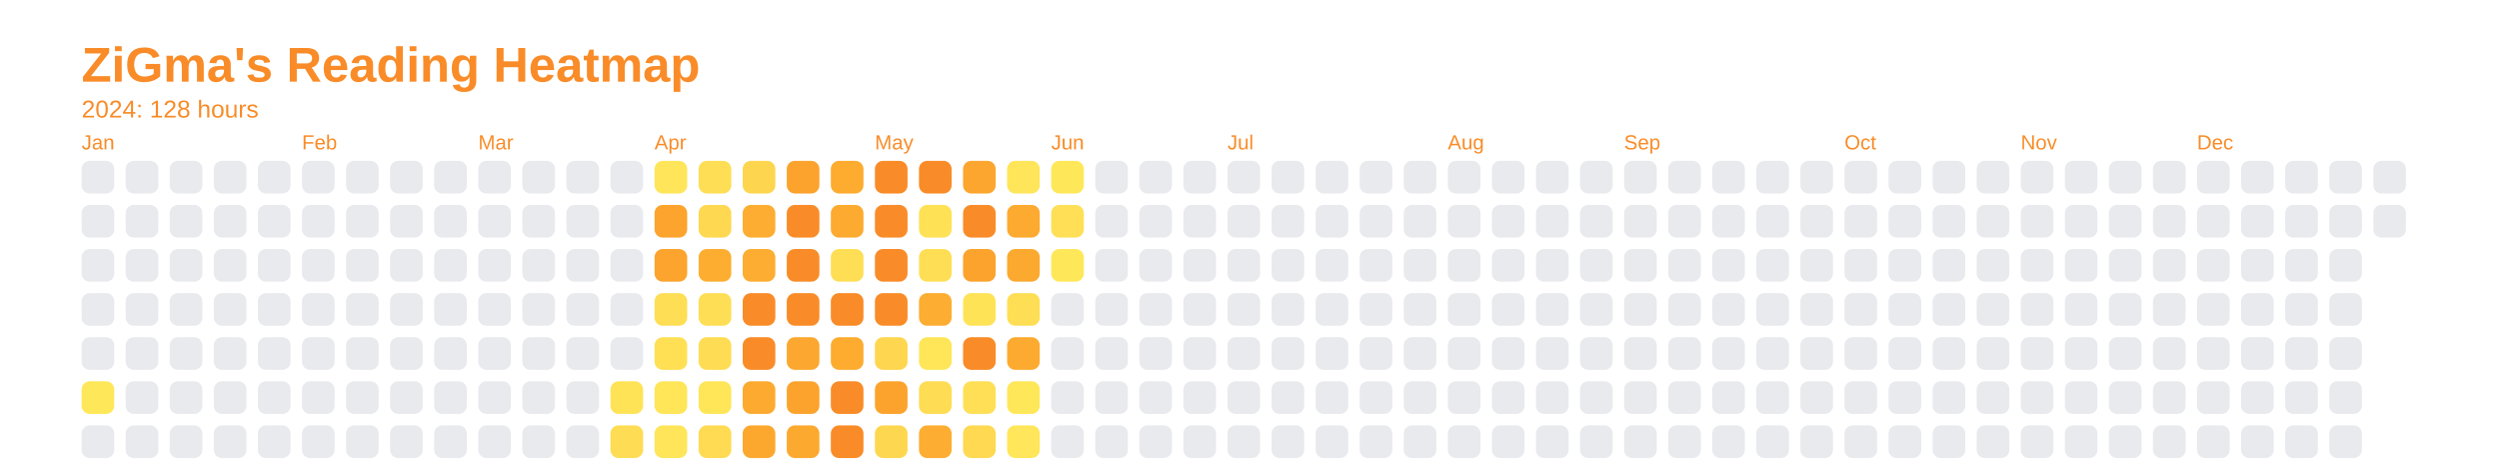
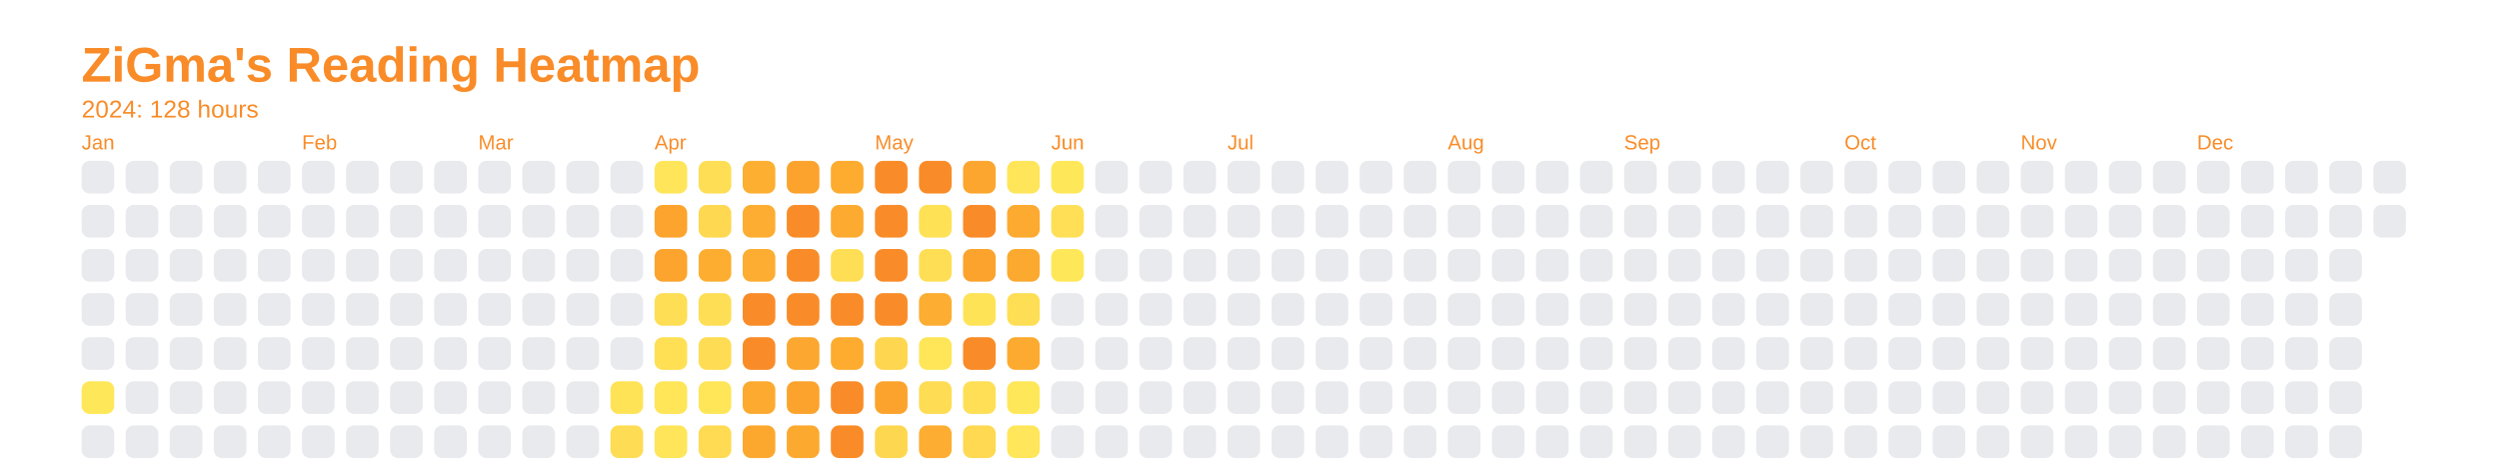
<svg xmlns="http://www.w3.org/2000/svg" baseProfile="full" height="57.5mm" version="1.1" viewBox="0,0,306.2,57.5" width="306.2mm">
  <defs />
  <rect fill="none" height="57.5" width="306.2" x="0" y="0" />
  <text fill="#f98c28" style="font-size:6px; font-family:Arial; font-weight:bold;" x="10" y="10">ZiGma's Reading Heatmap</text>
  <text fill="#f98c28" style="font-size:3px; font-family:Arial;" x="10" y="14.4">2024: 128 hours</text>
  <text fill="#f98c28" style="font-size:2.5px; font-family:Arial" x="10" y="18.3">Jan</text>
  <rect fill="#e8eaed" height="4" rx="1" ry="1" width="4" x="10" y="19.7" />
  <rect fill="#e8eaed" height="4" rx="1" ry="1" width="4" x="10" y="25.1" />
  <rect fill="#e8eaed" height="4" rx="1" ry="1" width="4" x="10" y="30.5" />
  <rect fill="#e8eaed" height="4" rx="1" ry="1" width="4" x="10" y="35.9" />
  <rect fill="#e8eaed" height="4" rx="1" ry="1" width="4" x="10" y="41.3" />
  <rect fill="#ffe75a" height="4" rx="1" ry="1" width="4" x="10" y="46.7" />
  <rect fill="#e8eaed" height="4" rx="1" ry="1" width="4" x="10" y="52.1" />
  <rect fill="#e8eaed" height="4" rx="1" ry="1" width="4" x="15.4" y="19.7" />
  <rect fill="#e8eaed" height="4" rx="1" ry="1" width="4" x="15.4" y="25.1" />
  <rect fill="#e8eaed" height="4" rx="1" ry="1" width="4" x="15.4" y="30.5" />
  <rect fill="#e8eaed" height="4" rx="1" ry="1" width="4" x="15.4" y="35.9" />
  <rect fill="#e8eaed" height="4" rx="1" ry="1" width="4" x="15.4" y="41.3" />
  <rect fill="#e8eaed" height="4" rx="1" ry="1" width="4" x="15.4" y="46.7" />
  <rect fill="#e8eaed" height="4" rx="1" ry="1" width="4" x="15.4" y="52.1" />
  <rect fill="#e8eaed" height="4" rx="1" ry="1" width="4" x="20.8" y="19.7" />
  <rect fill="#e8eaed" height="4" rx="1" ry="1" width="4" x="20.8" y="25.1" />
  <rect fill="#e8eaed" height="4" rx="1" ry="1" width="4" x="20.8" y="30.5" />
  <rect fill="#e8eaed" height="4" rx="1" ry="1" width="4" x="20.8" y="35.9" />
  <rect fill="#e8eaed" height="4" rx="1" ry="1" width="4" x="20.8" y="41.3" />
  <rect fill="#e8eaed" height="4" rx="1" ry="1" width="4" x="20.8" y="46.7" />
  <rect fill="#e8eaed" height="4" rx="1" ry="1" width="4" x="20.8" y="52.1" />
  <rect fill="#e8eaed" height="4" rx="1" ry="1" width="4" x="26.2" y="19.7" />
  <rect fill="#e8eaed" height="4" rx="1" ry="1" width="4" x="26.2" y="25.1" />
  <rect fill="#e8eaed" height="4" rx="1" ry="1" width="4" x="26.2" y="30.5" />
  <rect fill="#e8eaed" height="4" rx="1" ry="1" width="4" x="26.2" y="35.9" />
  <rect fill="#e8eaed" height="4" rx="1" ry="1" width="4" x="26.2" y="41.3" />
  <rect fill="#e8eaed" height="4" rx="1" ry="1" width="4" x="26.2" y="46.7" />
  <rect fill="#e8eaed" height="4" rx="1" ry="1" width="4" x="26.2" y="52.1" />
  <rect fill="#e8eaed" height="4" rx="1" ry="1" width="4" x="31.6" y="19.7" />
  <rect fill="#e8eaed" height="4" rx="1" ry="1" width="4" x="31.6" y="25.1" />
  <rect fill="#e8eaed" height="4" rx="1" ry="1" width="4" x="31.6" y="30.5" />
  <rect fill="#e8eaed" height="4" rx="1" ry="1" width="4" x="31.6" y="35.9" />
  <rect fill="#e8eaed" height="4" rx="1" ry="1" width="4" x="31.6" y="41.3" />
  <rect fill="#e8eaed" height="4" rx="1" ry="1" width="4" x="31.6" y="46.7" />
  <rect fill="#e8eaed" height="4" rx="1" ry="1" width="4" x="31.6" y="52.1" />
  <text fill="#f98c28" style="font-size:2.5px; font-family:Arial" x="37.0" y="18.3">Feb</text>
  <rect fill="#e8eaed" height="4" rx="1" ry="1" width="4" x="37.0" y="19.7" />
  <rect fill="#e8eaed" height="4" rx="1" ry="1" width="4" x="37.0" y="25.1" />
  <rect fill="#e8eaed" height="4" rx="1" ry="1" width="4" x="37.0" y="30.5" />
  <rect fill="#e8eaed" height="4" rx="1" ry="1" width="4" x="37.0" y="35.9" />
  <rect fill="#e8eaed" height="4" rx="1" ry="1" width="4" x="37.0" y="41.3" />
  <rect fill="#e8eaed" height="4" rx="1" ry="1" width="4" x="37.0" y="46.7" />
  <rect fill="#e8eaed" height="4" rx="1" ry="1" width="4" x="37.0" y="52.1" />
  <rect fill="#e8eaed" height="4" rx="1" ry="1" width="4" x="42.4" y="19.7" />
  <rect fill="#e8eaed" height="4" rx="1" ry="1" width="4" x="42.4" y="25.1" />
  <rect fill="#e8eaed" height="4" rx="1" ry="1" width="4" x="42.4" y="30.5" />
  <rect fill="#e8eaed" height="4" rx="1" ry="1" width="4" x="42.4" y="35.9" />
  <rect fill="#e8eaed" height="4" rx="1" ry="1" width="4" x="42.4" y="41.3" />
  <rect fill="#e8eaed" height="4" rx="1" ry="1" width="4" x="42.4" y="46.7" />
  <rect fill="#e8eaed" height="4" rx="1" ry="1" width="4" x="42.4" y="52.1" />
  <rect fill="#e8eaed" height="4" rx="1" ry="1" width="4" x="47.8" y="19.7" />
  <rect fill="#e8eaed" height="4" rx="1" ry="1" width="4" x="47.8" y="25.1" />
  <rect fill="#e8eaed" height="4" rx="1" ry="1" width="4" x="47.8" y="30.5" />
  <rect fill="#e8eaed" height="4" rx="1" ry="1" width="4" x="47.8" y="35.9" />
  <rect fill="#e8eaed" height="4" rx="1" ry="1" width="4" x="47.8" y="41.3" />
  <rect fill="#e8eaed" height="4" rx="1" ry="1" width="4" x="47.8" y="46.7" />
  <rect fill="#e8eaed" height="4" rx="1" ry="1" width="4" x="47.8" y="52.1" />
  <rect fill="#e8eaed" height="4" rx="1" ry="1" width="4" x="53.2" y="19.7" />
  <rect fill="#e8eaed" height="4" rx="1" ry="1" width="4" x="53.2" y="25.1" />
  <rect fill="#e8eaed" height="4" rx="1" ry="1" width="4" x="53.2" y="30.5" />
  <rect fill="#e8eaed" height="4" rx="1" ry="1" width="4" x="53.2" y="35.9" />
  <rect fill="#e8eaed" height="4" rx="1" ry="1" width="4" x="53.2" y="41.3" />
  <rect fill="#e8eaed" height="4" rx="1" ry="1" width="4" x="53.2" y="46.7" />
  <rect fill="#e8eaed" height="4" rx="1" ry="1" width="4" x="53.2" y="52.1" />
  <text fill="#f98c28" style="font-size:2.5px; font-family:Arial" x="58.6" y="18.3">Mar</text>
  <rect fill="#e8eaed" height="4" rx="1" ry="1" width="4" x="58.6" y="19.7" />
  <rect fill="#e8eaed" height="4" rx="1" ry="1" width="4" x="58.6" y="25.1" />
  <rect fill="#e8eaed" height="4" rx="1" ry="1" width="4" x="58.6" y="30.5" />
  <rect fill="#e8eaed" height="4" rx="1" ry="1" width="4" x="58.6" y="35.9" />
  <rect fill="#e8eaed" height="4" rx="1" ry="1" width="4" x="58.6" y="41.3" />
  <rect fill="#e8eaed" height="4" rx="1" ry="1" width="4" x="58.6" y="46.7" />
  <rect fill="#e8eaed" height="4" rx="1" ry="1" width="4" x="58.6" y="52.1" />
  <rect fill="#e8eaed" height="4" rx="1" ry="1" width="4" x="64" y="19.7" />
  <rect fill="#e8eaed" height="4" rx="1" ry="1" width="4" x="64" y="25.1" />
  <rect fill="#e8eaed" height="4" rx="1" ry="1" width="4" x="64" y="30.5" />
  <rect fill="#e8eaed" height="4" rx="1" ry="1" width="4" x="64" y="35.9" />
  <rect fill="#e8eaed" height="4" rx="1" ry="1" width="4" x="64" y="41.3" />
  <rect fill="#e8eaed" height="4" rx="1" ry="1" width="4" x="64" y="46.7" />
  <rect fill="#e8eaed" height="4" rx="1" ry="1" width="4" x="64" y="52.1" />
  <rect fill="#e8eaed" height="4" rx="1" ry="1" width="4" x="69.4" y="19.7" />
  <rect fill="#e8eaed" height="4" rx="1" ry="1" width="4" x="69.4" y="25.1" />
  <rect fill="#e8eaed" height="4" rx="1" ry="1" width="4" x="69.4" y="30.5" />
  <rect fill="#e8eaed" height="4" rx="1" ry="1" width="4" x="69.4" y="35.9" />
  <rect fill="#e8eaed" height="4" rx="1" ry="1" width="4" x="69.4" y="41.3" />
  <rect fill="#e8eaed" height="4" rx="1" ry="1" width="4" x="69.4" y="46.7" />
  <rect fill="#e8eaed" height="4" rx="1" ry="1" width="4" x="69.4" y="52.1" />
  <rect fill="#e8eaed" height="4" rx="1" ry="1" width="4" x="74.8" y="19.7" />
  <rect fill="#e8eaed" height="4" rx="1" ry="1" width="4" x="74.8" y="25.1" />
  <rect fill="#e8eaed" height="4" rx="1" ry="1" width="4" x="74.8" y="30.5" />
  <rect fill="#e8eaed" height="4" rx="1" ry="1" width="4" x="74.8" y="35.9" />
  <rect fill="#e8eaed" height="4" rx="1" ry="1" width="4" x="74.8" y="41.3" />
  <rect fill="#ffe357" height="4" rx="1" ry="1" width="4" x="74.8" y="46.7" />
  <rect fill="#fedc53" height="4" rx="1" ry="1" width="4" x="74.8" y="52.1" />
  <text fill="#f98c28" style="font-size:2.5px; font-family:Arial" x="80.2" y="18.3">Apr</text>
  <rect fill="#ffe559" height="4" rx="1" ry="1" width="4" x="80.2" y="19.7" />
  <rect fill="#fca42e" height="4" rx="1" ry="1" width="4" x="80.2" y="25.1" />
  <rect fill="#fca42e" height="4" rx="1" ry="1" width="4" x="80.2" y="30.5" />
  <rect fill="#fede54" height="4" rx="1" ry="1" width="4" x="80.2" y="35.9" />
  <rect fill="#ffe055" height="4" rx="1" ry="1" width="4" x="80.2" y="41.3" />
  <rect fill="#ffe558" height="4" rx="1" ry="1" width="4" x="80.2" y="46.7" />
  <rect fill="#ffe559" height="4" rx="1" ry="1" width="4" x="80.2" y="52.1" />
  <rect fill="#fede54" height="4" rx="1" ry="1" width="4" x="85.6" y="19.7" />
  <rect fill="#fed850" height="4" rx="1" ry="1" width="4" x="85.6" y="25.1" />
  <rect fill="#fdae31" height="4" rx="1" ry="1" width="4" x="85.6" y="30.5" />
  <rect fill="#fede54" height="4" rx="1" ry="1" width="4" x="85.6" y="35.9" />
  <rect fill="#fedc53" height="4" rx="1" ry="1" width="4" x="85.6" y="41.3" />
  <rect fill="#ffe558" height="4" rx="1" ry="1" width="4" x="85.6" y="46.7" />
  <rect fill="#fedb52" height="4" rx="1" ry="1" width="4" x="85.6" y="52.1" />
-   <rect fill="#fed54e" height="4" rx="1" ry="1" width="4" x="91" y="19.7" />
+   <rect fill="#fdaf31" height="4" rx="1" ry="1" width="4" x="91" y="19.7" />
  <rect fill="#fdad31" height="4" rx="1" ry="1" width="4" x="91" y="25.1" />
  <rect fill="#fdad31" height="4" rx="1" ry="1" width="4" x="91" y="30.5" />
  <rect fill="#f98c28" height="4" rx="1" ry="1" width="4" x="91" y="35.9" />
  <rect fill="#f98c28" height="4" rx="1" ry="1" width="4" x="91" y="41.3" />
  <rect fill="#fcaa30" height="4" rx="1" ry="1" width="4" x="91" y="46.7" />
  <rect fill="#fca82f" height="4" rx="1" ry="1" width="4" x="91" y="52.1" />
  <rect fill="#fca32e" height="4" rx="1" ry="1" width="4" x="96.4" y="19.7" />
  <rect fill="#f98c28" height="4" rx="1" ry="1" width="4" x="96.4" y="25.1" />
  <rect fill="#f98c28" height="4" rx="1" ry="1" width="4" x="96.4" y="30.5" />
  <rect fill="#f98c28" height="4" rx="1" ry="1" width="4" x="96.4" y="35.9" />
  <rect fill="#fca72f" height="4" rx="1" ry="1" width="4" x="96.4" y="41.3" />
  <rect fill="#fca32e" height="4" rx="1" ry="1" width="4" x="96.4" y="46.7" />
  <rect fill="#fca930" height="4" rx="1" ry="1" width="4" x="96.4" y="52.1" />
  <rect fill="#fdac30" height="4" rx="1" ry="1" width="4" x="101.8" y="19.7" />
  <rect fill="#fcab30" height="4" rx="1" ry="1" width="4" x="101.8" y="25.1" />
  <rect fill="#fede54" height="4" rx="1" ry="1" width="4" x="101.8" y="30.5" />
  <rect fill="#f98c28" height="4" rx="1" ry="1" width="4" x="101.8" y="35.9" />
  <rect fill="#fdac30" height="4" rx="1" ry="1" width="4" x="101.8" y="41.3" />
  <rect fill="#f98c28" height="4" rx="1" ry="1" width="4" x="101.8" y="46.7" />
  <rect fill="#f98c28" height="4" rx="1" ry="1" width="4" x="101.8" y="52.1" />
  <text fill="#f98c28" style="font-size:2.5px; font-family:Arial" x="107.2" y="18.3">May</text>
  <rect fill="#f98c28" height="4" rx="1" ry="1" width="4" x="107.2" y="19.7" />
  <rect fill="#f98c28" height="4" rx="1" ry="1" width="4" x="107.2" y="25.1" />
  <rect fill="#f98c28" height="4" rx="1" ry="1" width="4" x="107.2" y="30.5" />
  <rect fill="#f98c28" height="4" rx="1" ry="1" width="4" x="107.2" y="35.9" />
  <rect fill="#fed64f" height="4" rx="1" ry="1" width="4" x="107.2" y="41.3" />
  <rect fill="#fca32e" height="4" rx="1" ry="1" width="4" x="107.2" y="46.7" />
  <rect fill="#fed750" height="4" rx="1" ry="1" width="4" x="107.2" y="52.1" />
  <rect fill="#f98c28" height="4" rx="1" ry="1" width="4" x="112.6" y="19.7" />
  <rect fill="#ffe156" height="4" rx="1" ry="1" width="4" x="112.6" y="25.1" />
  <rect fill="#fede54" height="4" rx="1" ry="1" width="4" x="112.6" y="30.5" />
  <rect fill="#fdad31" height="4" rx="1" ry="1" width="4" x="112.6" y="35.9" />
  <rect fill="#ffe659" height="4" rx="1" ry="1" width="4" x="112.6" y="41.3" />
  <rect fill="#fedc53" height="4" rx="1" ry="1" width="4" x="112.6" y="46.7" />
  <rect fill="#fdad31" height="4" rx="1" ry="1" width="4" x="112.6" y="52.1" />
  <rect fill="#fca62f" height="4" rx="1" ry="1" width="4" x="118" y="19.7" />
  <rect fill="#f98c28" height="4" rx="1" ry="1" width="4" x="118" y="25.1" />
  <rect fill="#fca32e" height="4" rx="1" ry="1" width="4" x="118" y="30.5" />
  <rect fill="#ffe357" height="4" rx="1" ry="1" width="4" x="118" y="35.9" />
  <rect fill="#f98c28" height="4" rx="1" ry="1" width="4" x="118" y="41.3" />
  <rect fill="#ffdf55" height="4" rx="1" ry="1" width="4" x="118" y="46.7" />
  <rect fill="#fed951" height="4" rx="1" ry="1" width="4" x="118" y="52.1" />
  <rect fill="#ffe559" height="4" rx="1" ry="1" width="4" x="123.4" y="19.7" />
  <rect fill="#fcaa30" height="4" rx="1" ry="1" width="4" x="123.4" y="25.1" />
  <rect fill="#fca930" height="4" rx="1" ry="1" width="4" x="123.4" y="30.5" />
  <rect fill="#fede54" height="4" rx="1" ry="1" width="4" x="123.4" y="35.9" />
  <rect fill="#fdab30" height="4" rx="1" ry="1" width="4" x="123.4" y="41.3" />
  <rect fill="#ffe75a" height="4" rx="1" ry="1" width="4" x="123.4" y="46.7" />
  <rect fill="#ffe65a" height="4" rx="1" ry="1" width="4" x="123.4" y="52.1" />
  <text fill="#f98c28" style="font-size:2.5px; font-family:Arial" x="128.8" y="18.3">Jun</text>
  <rect fill="#ffe75a" height="4" rx="1" ry="1" width="4" x="128.8" y="19.7" />
  <rect fill="#ffdf55" height="4" rx="1" ry="1" width="4" x="128.8" y="25.1" />
  <rect fill="#ffe75a" height="4" rx="1" ry="1" width="4" x="128.8" y="30.5" />
  <rect fill="#e8eaed" height="4" rx="1" ry="1" width="4" x="128.8" y="35.9" />
  <rect fill="#e8eaed" height="4" rx="1" ry="1" width="4" x="128.8" y="41.3" />
  <rect fill="#e8eaed" height="4" rx="1" ry="1" width="4" x="128.8" y="46.7" />
  <rect fill="#e8eaed" height="4" rx="1" ry="1" width="4" x="128.8" y="52.1" />
  <rect fill="#e8eaed" height="4" rx="1" ry="1" width="4" x="134.2" y="19.7" />
  <rect fill="#e8eaed" height="4" rx="1" ry="1" width="4" x="134.2" y="25.1" />
  <rect fill="#e8eaed" height="4" rx="1" ry="1" width="4" x="134.2" y="30.5" />
  <rect fill="#e8eaed" height="4" rx="1" ry="1" width="4" x="134.2" y="35.9" />
  <rect fill="#e8eaed" height="4" rx="1" ry="1" width="4" x="134.2" y="41.3" />
  <rect fill="#e8eaed" height="4" rx="1" ry="1" width="4" x="134.2" y="46.7" />
  <rect fill="#e8eaed" height="4" rx="1" ry="1" width="4" x="134.2" y="52.1" />
  <rect fill="#e8eaed" height="4" rx="1" ry="1" width="4" x="139.6" y="19.7" />
  <rect fill="#e8eaed" height="4" rx="1" ry="1" width="4" x="139.6" y="25.1" />
  <rect fill="#e8eaed" height="4" rx="1" ry="1" width="4" x="139.6" y="30.5" />
  <rect fill="#e8eaed" height="4" rx="1" ry="1" width="4" x="139.6" y="35.9" />
  <rect fill="#e8eaed" height="4" rx="1" ry="1" width="4" x="139.6" y="41.3" />
  <rect fill="#e8eaed" height="4" rx="1" ry="1" width="4" x="139.6" y="46.7" />
  <rect fill="#e8eaed" height="4" rx="1" ry="1" width="4" x="139.6" y="52.1" />
  <rect fill="#e8eaed" height="4" rx="1" ry="1" width="4" x="145" y="19.7" />
  <rect fill="#e8eaed" height="4" rx="1" ry="1" width="4" x="145" y="25.1" />
  <rect fill="#e8eaed" height="4" rx="1" ry="1" width="4" x="145" y="30.5" />
  <rect fill="#e8eaed" height="4" rx="1" ry="1" width="4" x="145" y="35.9" />
  <rect fill="#e8eaed" height="4" rx="1" ry="1" width="4" x="145" y="41.3" />
  <rect fill="#e8eaed" height="4" rx="1" ry="1" width="4" x="145" y="46.7" />
  <rect fill="#e8eaed" height="4" rx="1" ry="1" width="4" x="145" y="52.1" />
  <text fill="#f98c28" style="font-size:2.5px; font-family:Arial" x="150.4" y="18.3">Jul</text>
  <rect fill="#e8eaed" height="4" rx="1" ry="1" width="4" x="150.4" y="19.7" />
  <rect fill="#e8eaed" height="4" rx="1" ry="1" width="4" x="150.4" y="25.1" />
  <rect fill="#e8eaed" height="4" rx="1" ry="1" width="4" x="150.4" y="30.5" />
  <rect fill="#e8eaed" height="4" rx="1" ry="1" width="4" x="150.4" y="35.9" />
  <rect fill="#e8eaed" height="4" rx="1" ry="1" width="4" x="150.4" y="41.3" />
  <rect fill="#e8eaed" height="4" rx="1" ry="1" width="4" x="150.4" y="46.7" />
  <rect fill="#e8eaed" height="4" rx="1" ry="1" width="4" x="150.4" y="52.1" />
  <rect fill="#e8eaed" height="4" rx="1" ry="1" width="4" x="155.8" y="19.7" />
  <rect fill="#e8eaed" height="4" rx="1" ry="1" width="4" x="155.8" y="25.1" />
  <rect fill="#e8eaed" height="4" rx="1" ry="1" width="4" x="155.8" y="30.5" />
  <rect fill="#e8eaed" height="4" rx="1" ry="1" width="4" x="155.8" y="35.9" />
  <rect fill="#e8eaed" height="4" rx="1" ry="1" width="4" x="155.8" y="41.3" />
  <rect fill="#e8eaed" height="4" rx="1" ry="1" width="4" x="155.8" y="46.7" />
  <rect fill="#e8eaed" height="4" rx="1" ry="1" width="4" x="155.8" y="52.1" />
  <rect fill="#e8eaed" height="4" rx="1" ry="1" width="4" x="161.2" y="19.7" />
  <rect fill="#e8eaed" height="4" rx="1" ry="1" width="4" x="161.2" y="25.1" />
  <rect fill="#e8eaed" height="4" rx="1" ry="1" width="4" x="161.2" y="30.5" />
  <rect fill="#e8eaed" height="4" rx="1" ry="1" width="4" x="161.2" y="35.9" />
  <rect fill="#e8eaed" height="4" rx="1" ry="1" width="4" x="161.2" y="41.3" />
  <rect fill="#e8eaed" height="4" rx="1" ry="1" width="4" x="161.2" y="46.7" />
  <rect fill="#e8eaed" height="4" rx="1" ry="1" width="4" x="161.2" y="52.1" />
  <rect fill="#e8eaed" height="4" rx="1" ry="1" width="4" x="166.6" y="19.7" />
  <rect fill="#e8eaed" height="4" rx="1" ry="1" width="4" x="166.6" y="25.1" />
  <rect fill="#e8eaed" height="4" rx="1" ry="1" width="4" x="166.6" y="30.5" />
  <rect fill="#e8eaed" height="4" rx="1" ry="1" width="4" x="166.6" y="35.9" />
  <rect fill="#e8eaed" height="4" rx="1" ry="1" width="4" x="166.6" y="41.3" />
  <rect fill="#e8eaed" height="4" rx="1" ry="1" width="4" x="166.6" y="46.7" />
  <rect fill="#e8eaed" height="4" rx="1" ry="1" width="4" x="166.6" y="52.1" />
  <rect fill="#e8eaed" height="4" rx="1" ry="1" width="4" x="172" y="19.7" />
  <rect fill="#e8eaed" height="4" rx="1" ry="1" width="4" x="172" y="25.1" />
  <rect fill="#e8eaed" height="4" rx="1" ry="1" width="4" x="172" y="30.5" />
  <rect fill="#e8eaed" height="4" rx="1" ry="1" width="4" x="172" y="35.9" />
  <rect fill="#e8eaed" height="4" rx="1" ry="1" width="4" x="172" y="41.3" />
  <rect fill="#e8eaed" height="4" rx="1" ry="1" width="4" x="172" y="46.7" />
  <rect fill="#e8eaed" height="4" rx="1" ry="1" width="4" x="172" y="52.1" />
  <text fill="#f98c28" style="font-size:2.5px; font-family:Arial" x="177.4" y="18.3">Aug</text>
  <rect fill="#e8eaed" height="4" rx="1" ry="1" width="4" x="177.4" y="19.7" />
  <rect fill="#e8eaed" height="4" rx="1" ry="1" width="4" x="177.4" y="25.1" />
  <rect fill="#e8eaed" height="4" rx="1" ry="1" width="4" x="177.4" y="30.5" />
  <rect fill="#e8eaed" height="4" rx="1" ry="1" width="4" x="177.4" y="35.9" />
  <rect fill="#e8eaed" height="4" rx="1" ry="1" width="4" x="177.4" y="41.3" />
  <rect fill="#e8eaed" height="4" rx="1" ry="1" width="4" x="177.4" y="46.7" />
  <rect fill="#e8eaed" height="4" rx="1" ry="1" width="4" x="177.4" y="52.1" />
  <rect fill="#e8eaed" height="4" rx="1" ry="1" width="4" x="182.8" y="19.7" />
  <rect fill="#e8eaed" height="4" rx="1" ry="1" width="4" x="182.8" y="25.1" />
  <rect fill="#e8eaed" height="4" rx="1" ry="1" width="4" x="182.8" y="30.5" />
  <rect fill="#e8eaed" height="4" rx="1" ry="1" width="4" x="182.8" y="35.9" />
  <rect fill="#e8eaed" height="4" rx="1" ry="1" width="4" x="182.8" y="41.3" />
  <rect fill="#e8eaed" height="4" rx="1" ry="1" width="4" x="182.8" y="46.7" />
  <rect fill="#e8eaed" height="4" rx="1" ry="1" width="4" x="182.8" y="52.1" />
  <rect fill="#e8eaed" height="4" rx="1" ry="1" width="4" x="188.2" y="19.7" />
  <rect fill="#e8eaed" height="4" rx="1" ry="1" width="4" x="188.2" y="25.1" />
  <rect fill="#e8eaed" height="4" rx="1" ry="1" width="4" x="188.2" y="30.5" />
  <rect fill="#e8eaed" height="4" rx="1" ry="1" width="4" x="188.2" y="35.9" />
  <rect fill="#e8eaed" height="4" rx="1" ry="1" width="4" x="188.2" y="41.3" />
  <rect fill="#e8eaed" height="4" rx="1" ry="1" width="4" x="188.2" y="46.7" />
  <rect fill="#e8eaed" height="4" rx="1" ry="1" width="4" x="188.2" y="52.1" />
  <rect fill="#e8eaed" height="4" rx="1" ry="1" width="4" x="193.6" y="19.7" />
  <rect fill="#e8eaed" height="4" rx="1" ry="1" width="4" x="193.6" y="25.1" />
  <rect fill="#e8eaed" height="4" rx="1" ry="1" width="4" x="193.6" y="30.5" />
  <rect fill="#e8eaed" height="4" rx="1" ry="1" width="4" x="193.6" y="35.9" />
  <rect fill="#e8eaed" height="4" rx="1" ry="1" width="4" x="193.6" y="41.3" />
  <rect fill="#e8eaed" height="4" rx="1" ry="1" width="4" x="193.6" y="46.7" />
  <rect fill="#e8eaed" height="4" rx="1" ry="1" width="4" x="193.6" y="52.1" />
  <text fill="#f98c28" style="font-size:2.5px; font-family:Arial" x="199" y="18.3">Sep</text>
  <rect fill="#e8eaed" height="4" rx="1" ry="1" width="4" x="199" y="19.7" />
  <rect fill="#e8eaed" height="4" rx="1" ry="1" width="4" x="199" y="25.1" />
  <rect fill="#e8eaed" height="4" rx="1" ry="1" width="4" x="199" y="30.5" />
  <rect fill="#e8eaed" height="4" rx="1" ry="1" width="4" x="199" y="35.9" />
  <rect fill="#e8eaed" height="4" rx="1" ry="1" width="4" x="199" y="41.3" />
  <rect fill="#e8eaed" height="4" rx="1" ry="1" width="4" x="199" y="46.7" />
  <rect fill="#e8eaed" height="4" rx="1" ry="1" width="4" x="199" y="52.1" />
  <rect fill="#e8eaed" height="4" rx="1" ry="1" width="4" x="204.4" y="19.7" />
  <rect fill="#e8eaed" height="4" rx="1" ry="1" width="4" x="204.4" y="25.1" />
  <rect fill="#e8eaed" height="4" rx="1" ry="1" width="4" x="204.4" y="30.5" />
  <rect fill="#e8eaed" height="4" rx="1" ry="1" width="4" x="204.4" y="35.9" />
  <rect fill="#e8eaed" height="4" rx="1" ry="1" width="4" x="204.4" y="41.3" />
  <rect fill="#e8eaed" height="4" rx="1" ry="1" width="4" x="204.4" y="46.7" />
  <rect fill="#e8eaed" height="4" rx="1" ry="1" width="4" x="204.4" y="52.1" />
  <rect fill="#e8eaed" height="4" rx="1" ry="1" width="4" x="209.8" y="19.7" />
  <rect fill="#e8eaed" height="4" rx="1" ry="1" width="4" x="209.8" y="25.1" />
  <rect fill="#e8eaed" height="4" rx="1" ry="1" width="4" x="209.8" y="30.5" />
  <rect fill="#e8eaed" height="4" rx="1" ry="1" width="4" x="209.8" y="35.9" />
  <rect fill="#e8eaed" height="4" rx="1" ry="1" width="4" x="209.8" y="41.3" />
  <rect fill="#e8eaed" height="4" rx="1" ry="1" width="4" x="209.8" y="46.7" />
  <rect fill="#e8eaed" height="4" rx="1" ry="1" width="4" x="209.8" y="52.1" />
  <rect fill="#e8eaed" height="4" rx="1" ry="1" width="4" x="215.2" y="19.7" />
  <rect fill="#e8eaed" height="4" rx="1" ry="1" width="4" x="215.2" y="25.1" />
  <rect fill="#e8eaed" height="4" rx="1" ry="1" width="4" x="215.2" y="30.5" />
  <rect fill="#e8eaed" height="4" rx="1" ry="1" width="4" x="215.2" y="35.9" />
  <rect fill="#e8eaed" height="4" rx="1" ry="1" width="4" x="215.2" y="41.3" />
  <rect fill="#e8eaed" height="4" rx="1" ry="1" width="4" x="215.2" y="46.7" />
  <rect fill="#e8eaed" height="4" rx="1" ry="1" width="4" x="215.2" y="52.1" />
  <rect fill="#e8eaed" height="4" rx="1" ry="1" width="4" x="220.6" y="19.7" />
  <rect fill="#e8eaed" height="4" rx="1" ry="1" width="4" x="220.6" y="25.1" />
  <rect fill="#e8eaed" height="4" rx="1" ry="1" width="4" x="220.6" y="30.5" />
  <rect fill="#e8eaed" height="4" rx="1" ry="1" width="4" x="220.6" y="35.9" />
  <rect fill="#e8eaed" height="4" rx="1" ry="1" width="4" x="220.6" y="41.3" />
  <rect fill="#e8eaed" height="4" rx="1" ry="1" width="4" x="220.6" y="46.7" />
  <rect fill="#e8eaed" height="4" rx="1" ry="1" width="4" x="220.6" y="52.1" />
  <text fill="#f98c28" style="font-size:2.5px; font-family:Arial" x="226" y="18.3">Oct</text>
  <rect fill="#e8eaed" height="4" rx="1" ry="1" width="4" x="226" y="19.7" />
  <rect fill="#e8eaed" height="4" rx="1" ry="1" width="4" x="226" y="25.1" />
  <rect fill="#e8eaed" height="4" rx="1" ry="1" width="4" x="226" y="30.5" />
  <rect fill="#e8eaed" height="4" rx="1" ry="1" width="4" x="226" y="35.9" />
  <rect fill="#e8eaed" height="4" rx="1" ry="1" width="4" x="226" y="41.3" />
  <rect fill="#e8eaed" height="4" rx="1" ry="1" width="4" x="226" y="46.7" />
  <rect fill="#e8eaed" height="4" rx="1" ry="1" width="4" x="226" y="52.1" />
  <rect fill="#e8eaed" height="4" rx="1" ry="1" width="4" x="231.4" y="19.7" />
  <rect fill="#e8eaed" height="4" rx="1" ry="1" width="4" x="231.4" y="25.1" />
  <rect fill="#e8eaed" height="4" rx="1" ry="1" width="4" x="231.4" y="30.5" />
  <rect fill="#e8eaed" height="4" rx="1" ry="1" width="4" x="231.4" y="35.9" />
  <rect fill="#e8eaed" height="4" rx="1" ry="1" width="4" x="231.4" y="41.3" />
  <rect fill="#e8eaed" height="4" rx="1" ry="1" width="4" x="231.4" y="46.7" />
  <rect fill="#e8eaed" height="4" rx="1" ry="1" width="4" x="231.4" y="52.1" />
  <rect fill="#e8eaed" height="4" rx="1" ry="1" width="4" x="236.8" y="19.7" />
  <rect fill="#e8eaed" height="4" rx="1" ry="1" width="4" x="236.8" y="25.1" />
  <rect fill="#e8eaed" height="4" rx="1" ry="1" width="4" x="236.8" y="30.5" />
  <rect fill="#e8eaed" height="4" rx="1" ry="1" width="4" x="236.8" y="35.9" />
  <rect fill="#e8eaed" height="4" rx="1" ry="1" width="4" x="236.8" y="41.3" />
  <rect fill="#e8eaed" height="4" rx="1" ry="1" width="4" x="236.8" y="46.7" />
  <rect fill="#e8eaed" height="4" rx="1" ry="1" width="4" x="236.8" y="52.1" />
  <rect fill="#e8eaed" height="4" rx="1" ry="1" width="4" x="242.2" y="19.7" />
  <rect fill="#e8eaed" height="4" rx="1" ry="1" width="4" x="242.2" y="25.1" />
  <rect fill="#e8eaed" height="4" rx="1" ry="1" width="4" x="242.2" y="30.5" />
  <rect fill="#e8eaed" height="4" rx="1" ry="1" width="4" x="242.2" y="35.9" />
  <rect fill="#e8eaed" height="4" rx="1" ry="1" width="4" x="242.2" y="41.3" />
  <rect fill="#e8eaed" height="4" rx="1" ry="1" width="4" x="242.2" y="46.7" />
  <rect fill="#e8eaed" height="4" rx="1" ry="1" width="4" x="242.2" y="52.1" />
  <text fill="#f98c28" style="font-size:2.5px; font-family:Arial" x="247.6" y="18.3">Nov</text>
  <rect fill="#e8eaed" height="4" rx="1" ry="1" width="4" x="247.6" y="19.7" />
  <rect fill="#e8eaed" height="4" rx="1" ry="1" width="4" x="247.6" y="25.1" />
  <rect fill="#e8eaed" height="4" rx="1" ry="1" width="4" x="247.6" y="30.5" />
  <rect fill="#e8eaed" height="4" rx="1" ry="1" width="4" x="247.6" y="35.9" />
  <rect fill="#e8eaed" height="4" rx="1" ry="1" width="4" x="247.6" y="41.3" />
  <rect fill="#e8eaed" height="4" rx="1" ry="1" width="4" x="247.6" y="46.7" />
  <rect fill="#e8eaed" height="4" rx="1" ry="1" width="4" x="247.6" y="52.1" />
  <rect fill="#e8eaed" height="4" rx="1" ry="1" width="4" x="253" y="19.7" />
  <rect fill="#e8eaed" height="4" rx="1" ry="1" width="4" x="253" y="25.1" />
  <rect fill="#e8eaed" height="4" rx="1" ry="1" width="4" x="253" y="30.5" />
  <rect fill="#e8eaed" height="4" rx="1" ry="1" width="4" x="253" y="35.9" />
  <rect fill="#e8eaed" height="4" rx="1" ry="1" width="4" x="253" y="41.3" />
  <rect fill="#e8eaed" height="4" rx="1" ry="1" width="4" x="253" y="46.7" />
  <rect fill="#e8eaed" height="4" rx="1" ry="1" width="4" x="253" y="52.1" />
  <rect fill="#e8eaed" height="4" rx="1" ry="1" width="4" x="258.4" y="19.7" />
  <rect fill="#e8eaed" height="4" rx="1" ry="1" width="4" x="258.4" y="25.1" />
  <rect fill="#e8eaed" height="4" rx="1" ry="1" width="4" x="258.4" y="30.5" />
  <rect fill="#e8eaed" height="4" rx="1" ry="1" width="4" x="258.4" y="35.9" />
  <rect fill="#e8eaed" height="4" rx="1" ry="1" width="4" x="258.4" y="41.3" />
  <rect fill="#e8eaed" height="4" rx="1" ry="1" width="4" x="258.4" y="46.7" />
  <rect fill="#e8eaed" height="4" rx="1" ry="1" width="4" x="258.4" y="52.1" />
  <rect fill="#e8eaed" height="4" rx="1" ry="1" width="4" x="263.8" y="19.7" />
  <rect fill="#e8eaed" height="4" rx="1" ry="1" width="4" x="263.8" y="25.1" />
  <rect fill="#e8eaed" height="4" rx="1" ry="1" width="4" x="263.8" y="30.5" />
  <rect fill="#e8eaed" height="4" rx="1" ry="1" width="4" x="263.8" y="35.9" />
  <rect fill="#e8eaed" height="4" rx="1" ry="1" width="4" x="263.8" y="41.3" />
  <rect fill="#e8eaed" height="4" rx="1" ry="1" width="4" x="263.8" y="46.7" />
  <rect fill="#e8eaed" height="4" rx="1" ry="1" width="4" x="263.8" y="52.1" />
  <text fill="#f98c28" style="font-size:2.5px; font-family:Arial" x="269.2" y="18.3">Dec</text>
  <rect fill="#e8eaed" height="4" rx="1" ry="1" width="4" x="269.2" y="19.7" />
  <rect fill="#e8eaed" height="4" rx="1" ry="1" width="4" x="269.2" y="25.1" />
  <rect fill="#e8eaed" height="4" rx="1" ry="1" width="4" x="269.2" y="30.5" />
  <rect fill="#e8eaed" height="4" rx="1" ry="1" width="4" x="269.2" y="35.9" />
  <rect fill="#e8eaed" height="4" rx="1" ry="1" width="4" x="269.2" y="41.3" />
  <rect fill="#e8eaed" height="4" rx="1" ry="1" width="4" x="269.2" y="46.7" />
  <rect fill="#e8eaed" height="4" rx="1" ry="1" width="4" x="269.2" y="52.1" />
  <rect fill="#e8eaed" height="4" rx="1" ry="1" width="4" x="274.6" y="19.7" />
  <rect fill="#e8eaed" height="4" rx="1" ry="1" width="4" x="274.6" y="25.1" />
  <rect fill="#e8eaed" height="4" rx="1" ry="1" width="4" x="274.6" y="30.5" />
  <rect fill="#e8eaed" height="4" rx="1" ry="1" width="4" x="274.6" y="35.9" />
  <rect fill="#e8eaed" height="4" rx="1" ry="1" width="4" x="274.6" y="41.3" />
  <rect fill="#e8eaed" height="4" rx="1" ry="1" width="4" x="274.6" y="46.7" />
  <rect fill="#e8eaed" height="4" rx="1" ry="1" width="4" x="274.6" y="52.1" />
  <rect fill="#e8eaed" height="4" rx="1" ry="1" width="4" x="280" y="19.7" />
  <rect fill="#e8eaed" height="4" rx="1" ry="1" width="4" x="280" y="25.1" />
  <rect fill="#e8eaed" height="4" rx="1" ry="1" width="4" x="280" y="30.5" />
  <rect fill="#e8eaed" height="4" rx="1" ry="1" width="4" x="280" y="35.9" />
  <rect fill="#e8eaed" height="4" rx="1" ry="1" width="4" x="280" y="41.3" />
  <rect fill="#e8eaed" height="4" rx="1" ry="1" width="4" x="280" y="46.7" />
  <rect fill="#e8eaed" height="4" rx="1" ry="1" width="4" x="280" y="52.1" />
  <rect fill="#e8eaed" height="4" rx="1" ry="1" width="4" x="285.4" y="19.7" />
  <rect fill="#e8eaed" height="4" rx="1" ry="1" width="4" x="285.4" y="25.1" />
  <rect fill="#e8eaed" height="4" rx="1" ry="1" width="4" x="285.4" y="30.5" />
  <rect fill="#e8eaed" height="4" rx="1" ry="1" width="4" x="285.4" y="35.9" />
  <rect fill="#e8eaed" height="4" rx="1" ry="1" width="4" x="285.4" y="41.3" />
  <rect fill="#e8eaed" height="4" rx="1" ry="1" width="4" x="285.4" y="46.7" />
  <rect fill="#e8eaed" height="4" rx="1" ry="1" width="4" x="285.4" y="52.1" />
  <rect fill="#e8eaed" height="4" rx="1" ry="1" width="4" x="290.8" y="19.7" />
  <rect fill="#e8eaed" height="4" rx="1" ry="1" width="4" x="290.8" y="25.1" />
</svg>
